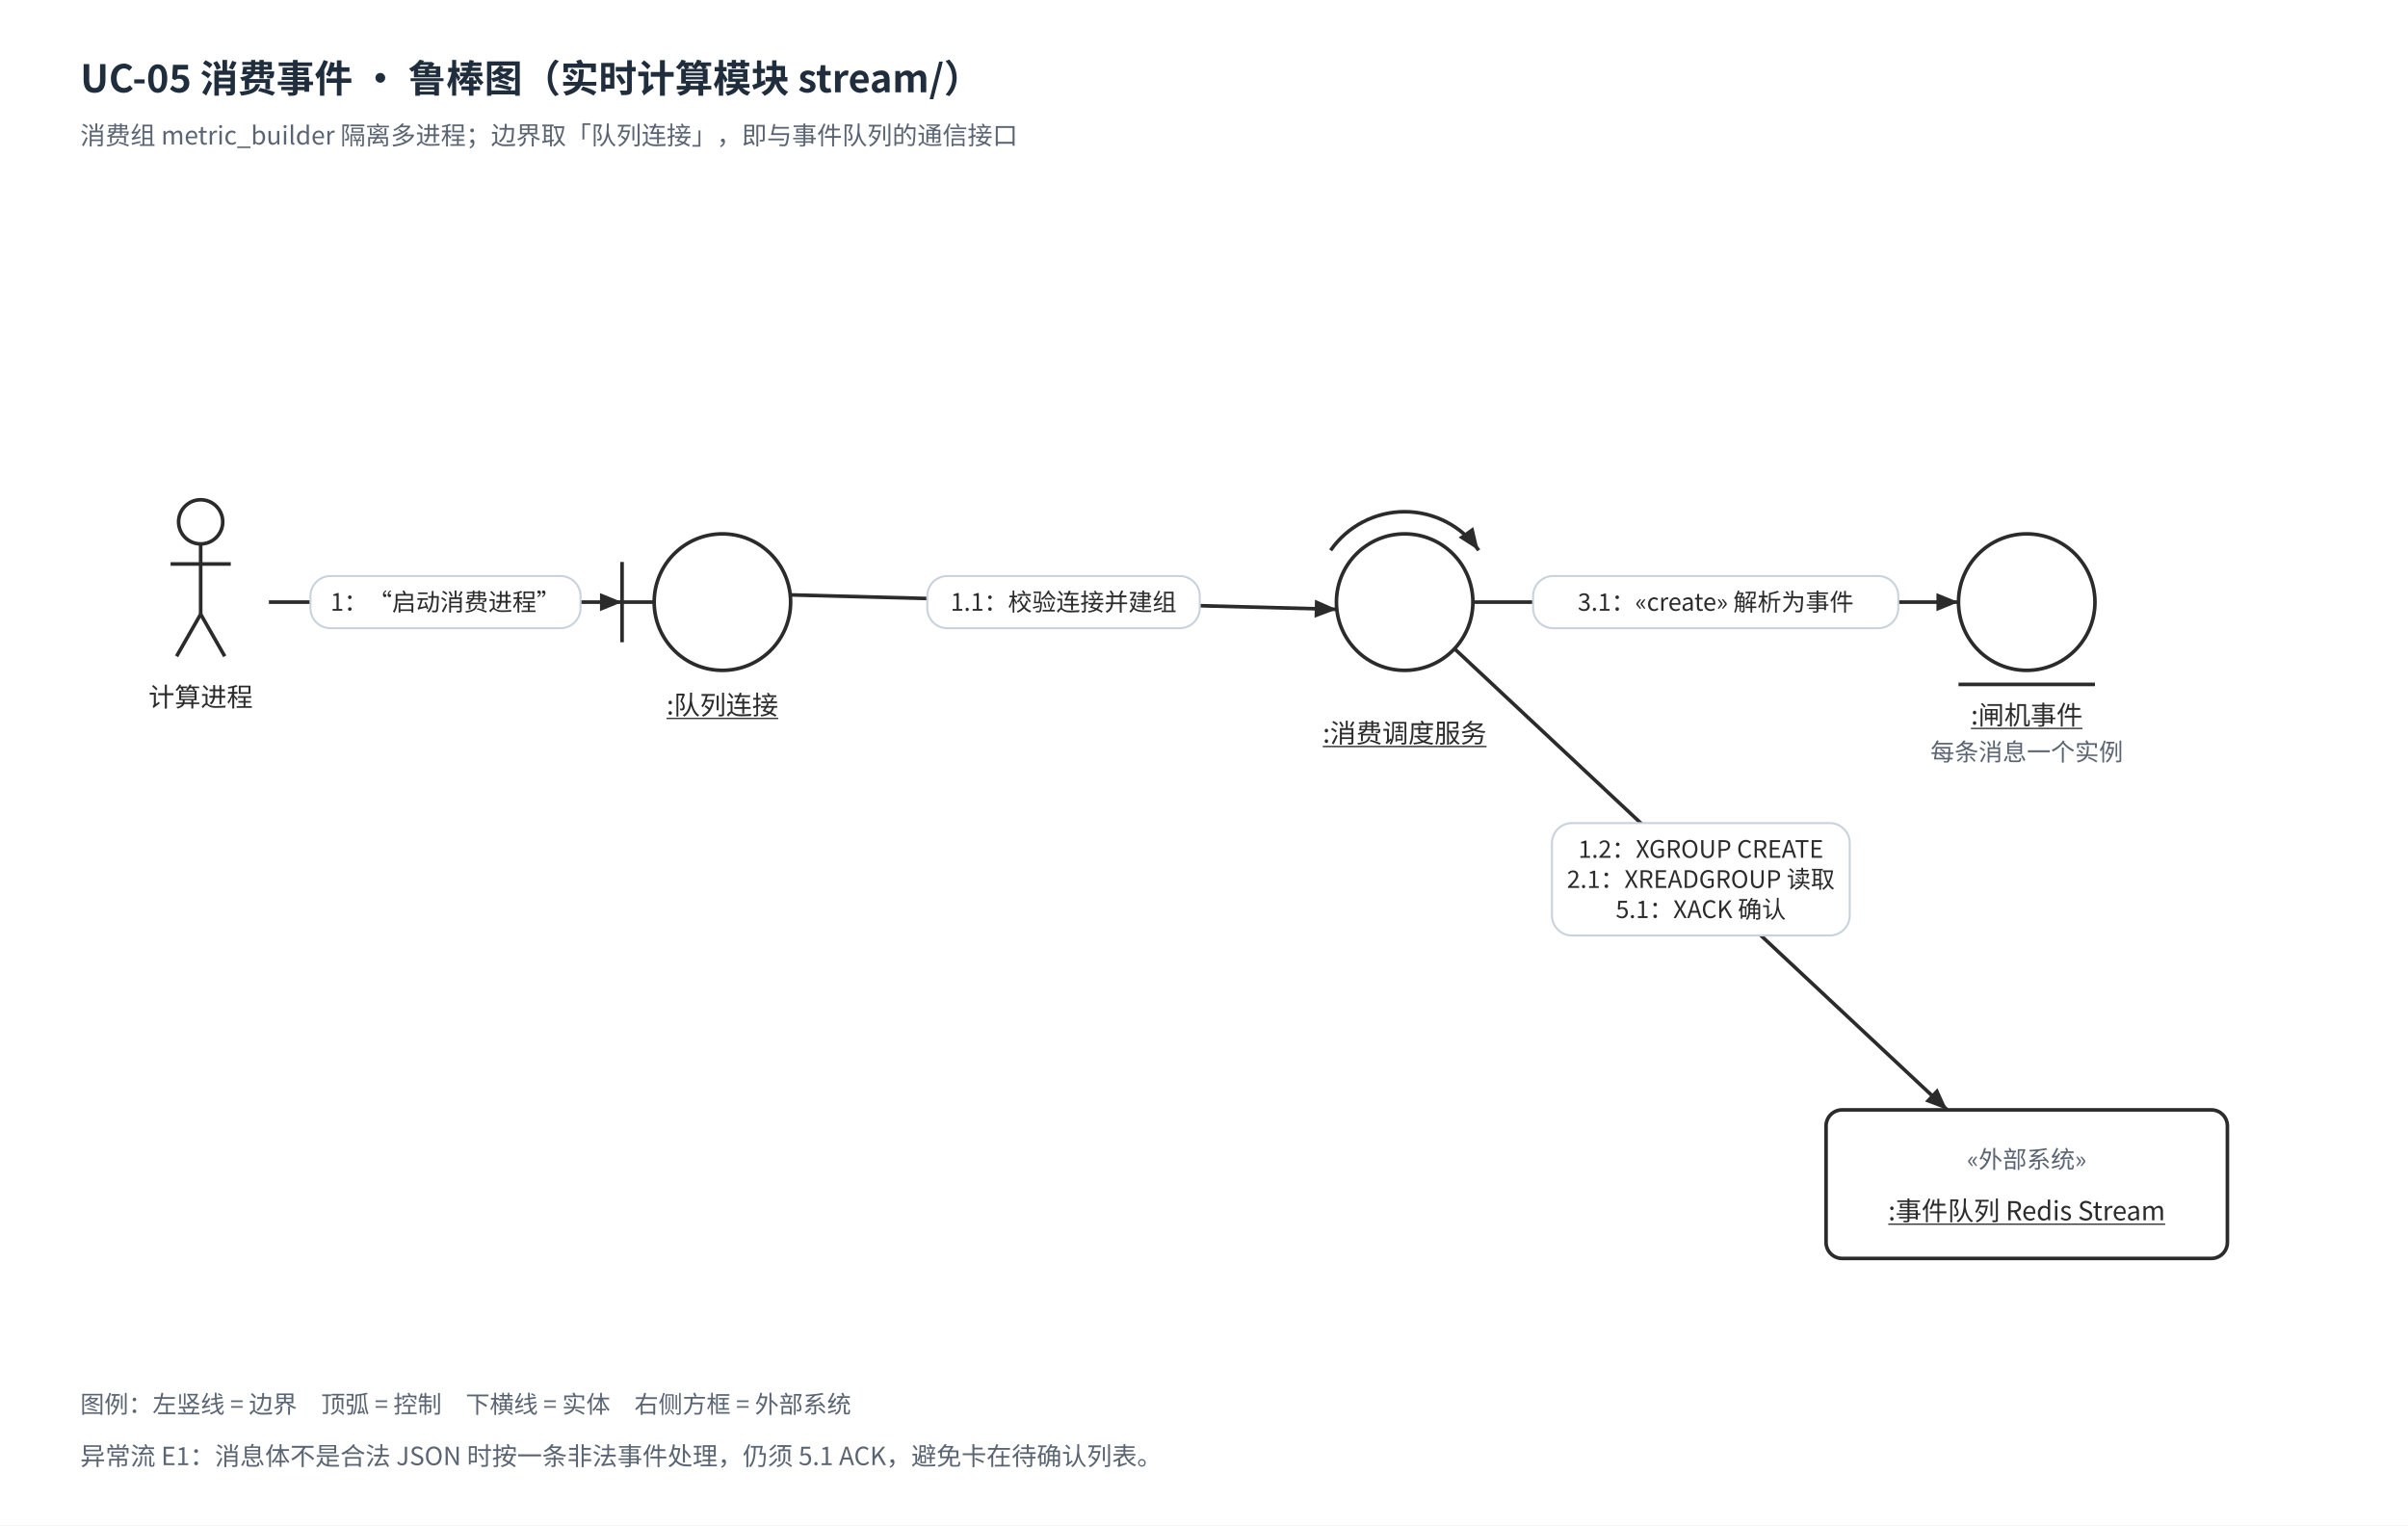
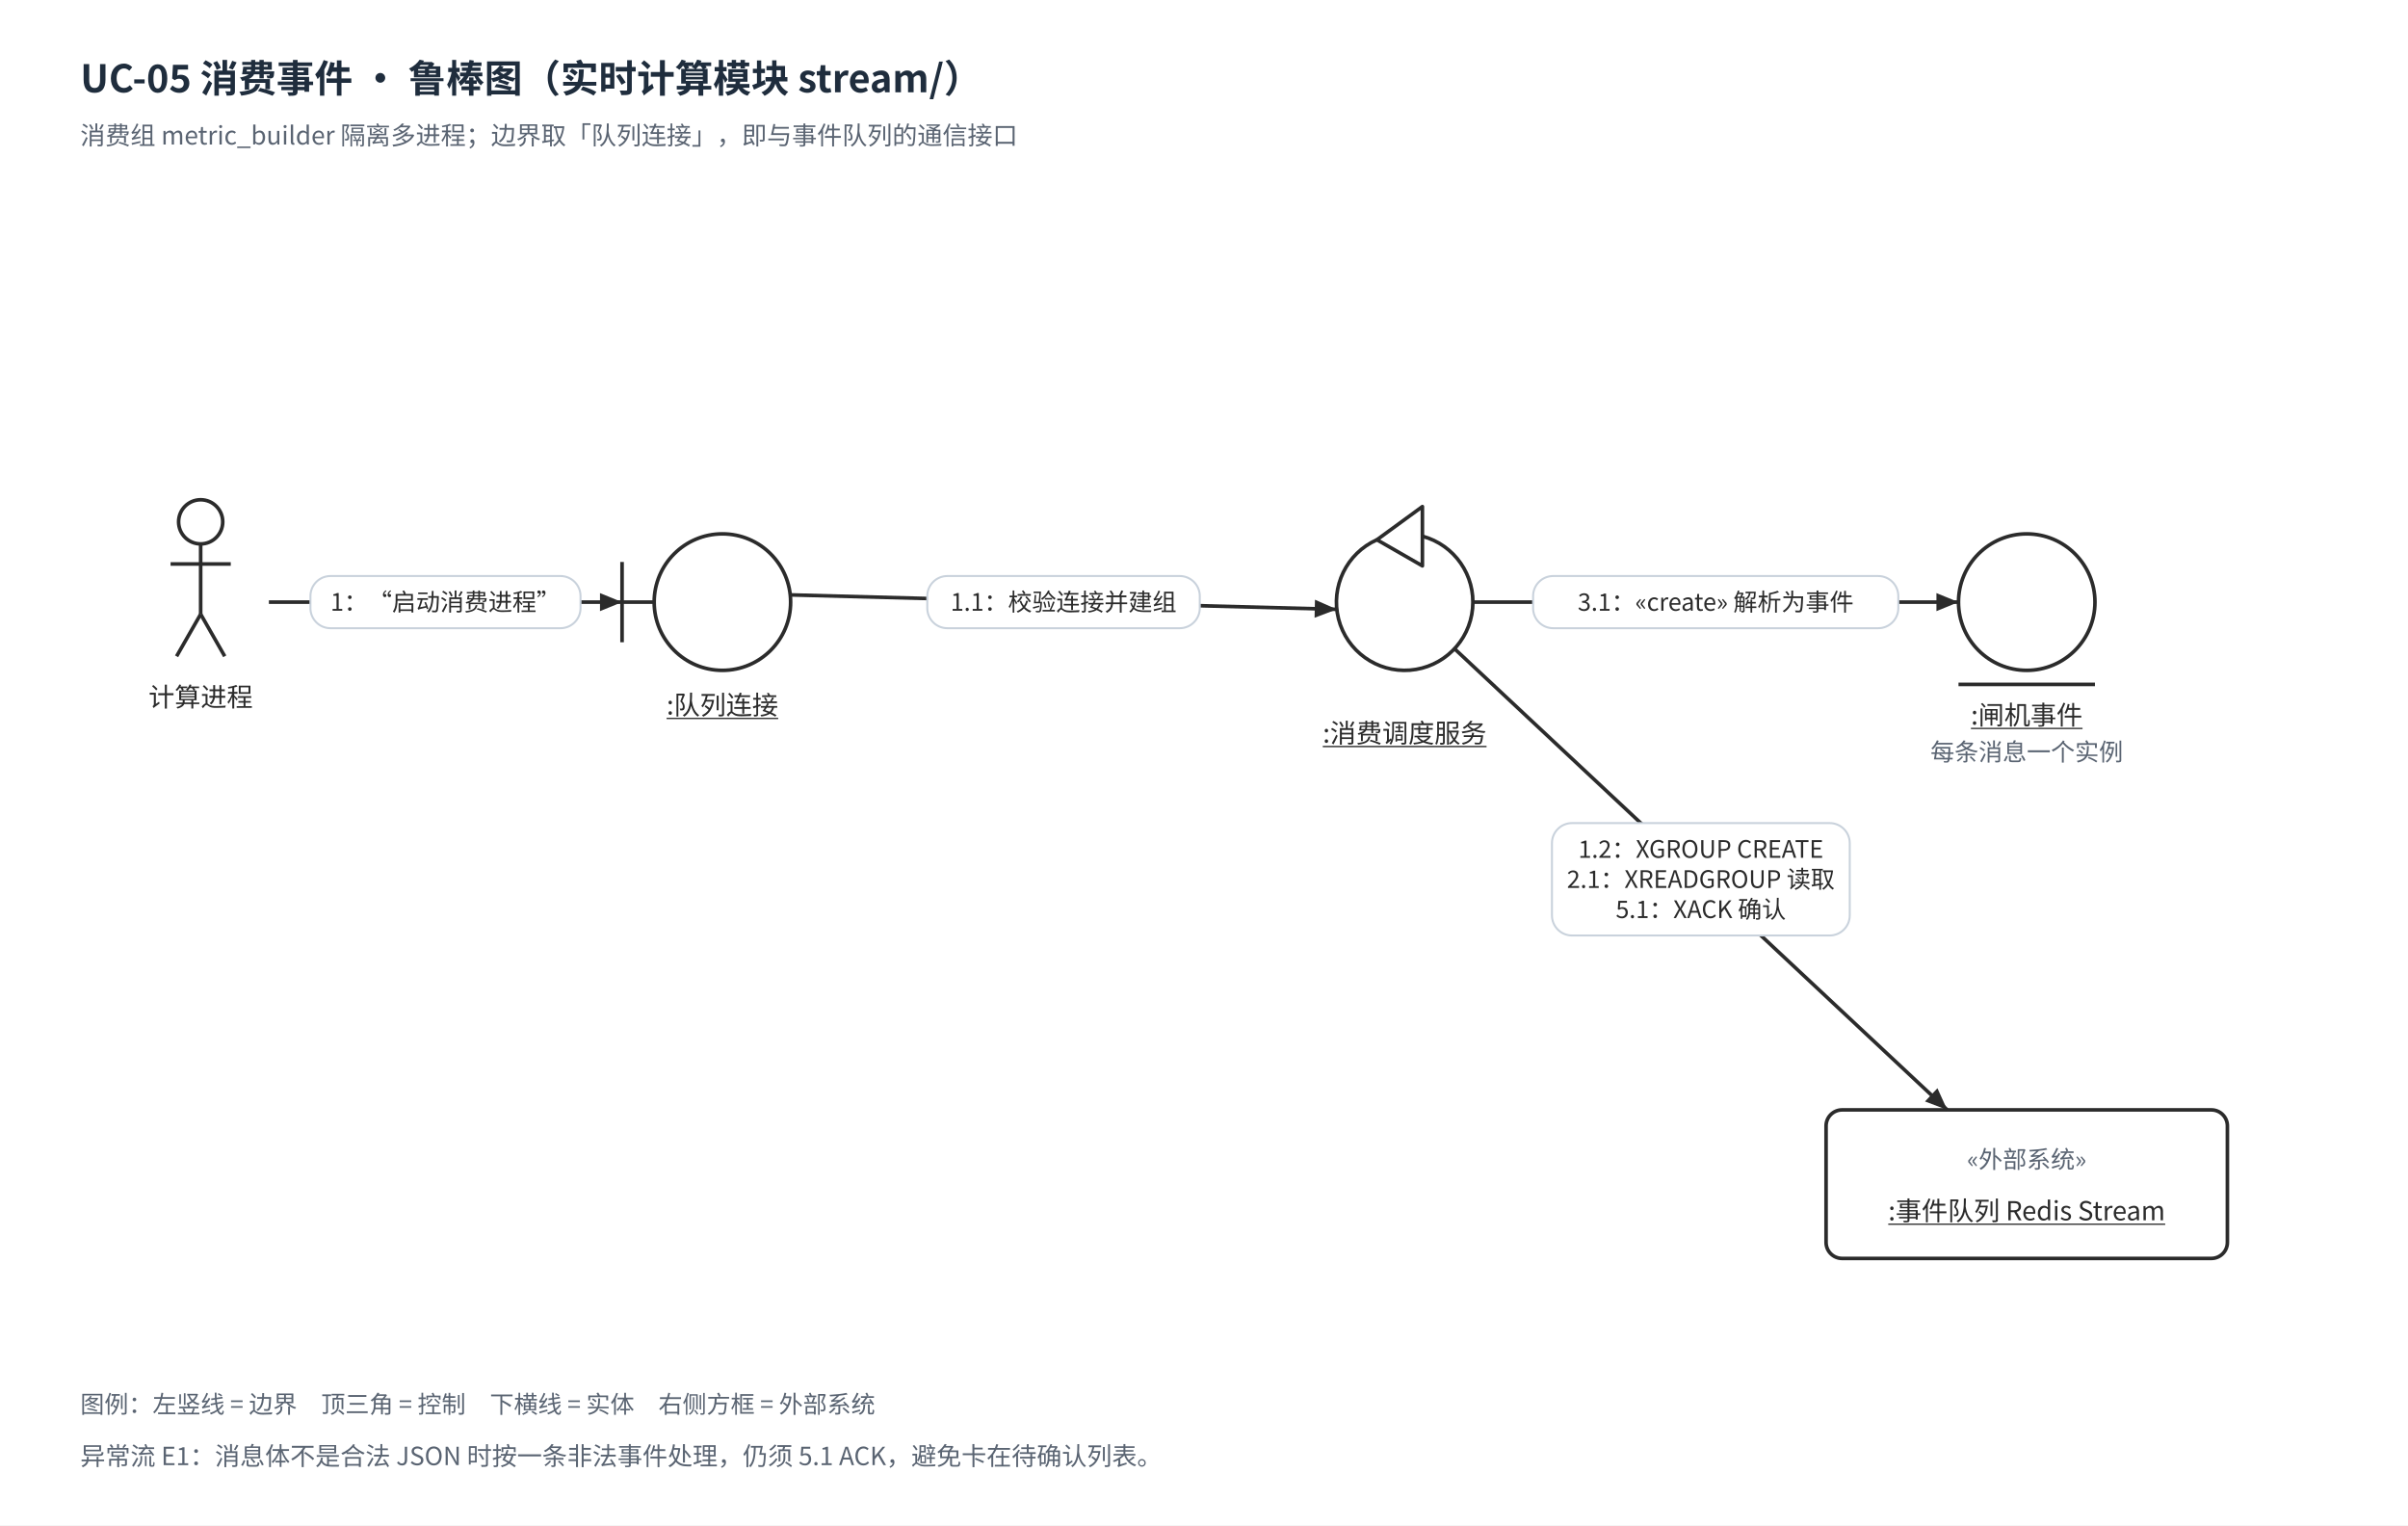
<svg xmlns="http://www.w3.org/2000/svg" width="1200" height="760" viewBox="0 0 1200 760" font-family="Microsoft YaHei, PingFang SC, Noto Sans CJK SC, sans-serif">
  <rect x="0" y="0" width="1200" height="760" fill="#ffffff" />
  <text x="40" y="46" font-size="19" font-weight="700" fill="#1f2d3d">UC-05 消费事件 · 鲁棒图（实时计算模块 stream/）</text>
  <text x="40" y="72" font-size="12.5" fill="#5a6472">消费组 metric_builder 隔离多进程；边界取「队列连接」，即与事件队列的通信接口</text>
  <circle cx="100" cy="260" r="11" fill="#fff" stroke="#2b2b2b" stroke-width="1.8" />
  <line x1="100" y1="271" x2="100" y2="306" stroke="#2b2b2b" stroke-width="1.8" />
  <line x1="85" y1="281" x2="115" y2="281" stroke="#2b2b2b" stroke-width="1.8" />
  <line x1="100" y1="306" x2="88" y2="327" stroke="#2b2b2b" stroke-width="1.8" />
  <line x1="100" y1="306" x2="112" y2="327" stroke="#2b2b2b" stroke-width="1.8" />
  <text x="100" y="352" text-anchor="middle" font-size="13" fill="#2b2b2b">计算进程</text>
  <circle cx="360" cy="300" r="34" fill="#fff" stroke="#2b2b2b" stroke-width="1.8" />
  <line x1="310" y1="280" x2="310" y2="320" stroke="#2b2b2b" stroke-width="1.8" />
  <line x1="310" y1="300" x2="326" y2="300" stroke="#2b2b2b" stroke-width="1.8" />
  <text x="360" y="356" text-anchor="middle" font-size="13" text-decoration="underline" fill="#2b2b2b">:队列连接</text>
-   <circle cx="700" cy="300" r="34" fill="#fff" stroke="#2b2b2b" stroke-width="1.8" />
-   <path d="M663.1,274.2 A45,45 0 0 1 736.9,274.2" fill="none" stroke="#2b2b2b" stroke-width="1.8" />
-   <path d="M736.9,274.2 L726.9,267.8 L734.2,262.6 Z" fill="#2b2b2b" />
+   <path d="M686.17,268.94 A34,34 0 1 0 708.84,267.17" fill="#fff" stroke="#2b2b2b" stroke-width="1.8" />
+   <path d="M708.84,252.40 L686.17,268.94 L708.84,281.94 Z" fill="#fff" stroke="#2b2b2b" stroke-width="1.8" stroke-linejoin="round" />
  <text x="700" y="370" text-anchor="middle" font-size="13" text-decoration="underline" fill="#2b2b2b">:消费调度服务</text>
  <circle cx="1010" cy="300" r="34" fill="#fff" stroke="#2b2b2b" stroke-width="1.8" />
  <line x1="976" y1="341" x2="1044" y2="341" stroke="#2b2b2b" stroke-width="1.8" />
  <text x="1010" y="361" text-anchor="middle" font-size="13" text-decoration="underline" fill="#2b2b2b">:闸机事件</text>
  <text x="1010" y="379" text-anchor="middle" font-size="12" fill="#5a6472">每条消息一个实例</text>
  <rect x="910.0" y="553.0" width="200" height="74" rx="8" fill="#fff" stroke="#2b2b2b" stroke-width="1.8" />
  <text x="1010" y="582" text-anchor="middle" font-size="12" fill="#5a6472">«外部系统»</text>
  <text x="1010" y="608" text-anchor="middle" font-size="13" text-decoration="underline" fill="#2b2b2b">:事件队列 Redis Stream</text>
  <line x1="134.0" y1="300.0" x2="310.0" y2="300.0" stroke="#2b2b2b" stroke-width="1.8" />
  <path d="M310.0,300.0 L299.0,304.5 L299.0,295.5 Z" fill="#2b2b2b" />
  <line x1="393.8" y1="296.4" x2="666.2" y2="303.6" stroke="#2b2b2b" stroke-width="1.8" />
  <path d="M666.2,303.6 L655.1,307.8 L655.3,298.8 Z" fill="#2b2b2b" />
  <line x1="724.8" y1="323.2" x2="970.4" y2="553.0" stroke="#2b2b2b" stroke-width="1.8" />
  <path d="M970.4,553.0 L959.3,548.8 L965.5,542.2 Z" fill="#2b2b2b" />
  <line x1="734.0" y1="300.0" x2="976.0" y2="300.0" stroke="#2b2b2b" stroke-width="1.8" />
  <path d="M976.0,300.0 L965.0,304.5 L965.0,295.5 Z" fill="#2b2b2b" />
  <g>
    <rect x="154.7" y="287.0" width="134.6" height="26" rx="10" fill="#fff" stroke="#c9d2dc" stroke-width="1" />
  </g>
  <text x="222.0" y="304.3" text-anchor="middle" font-size="12" fill="#2b2b2b">1：“启动消费进程”</text>
  <g>
    <rect x="462.1" y="287.0" width="135.8" height="26" rx="10" fill="#fff" stroke="#c9d2dc" stroke-width="1" />
  </g>
  <text x="530.0" y="304.3" text-anchor="middle" font-size="12" fill="#2b2b2b">1.1：校验连接并建组</text>
  <g>
    <rect x="773.4" y="410.1" width="148.4" height="56" rx="10" fill="#fff" stroke="#c9d2dc" stroke-width="1" />
  </g>
  <text x="847.6" y="427.4" text-anchor="middle" font-size="12" fill="#2b2b2b">1.2：XGROUP CREATE</text>
  <text x="847.6" y="442.4" text-anchor="middle" font-size="12" fill="#2b2b2b">2.1：XREADGROUP 读取</text>
  <text x="847.6" y="457.4" text-anchor="middle" font-size="12" fill="#2b2b2b">5.1：XACK 确认</text>
  <g>
    <rect x="764.0" y="287.0" width="182.0" height="26" rx="10" fill="#fff" stroke="#c9d2dc" stroke-width="1" />
  </g>
  <text x="855.0" y="304.3" text-anchor="middle" font-size="12" fill="#2b2b2b">3.1：«create» 解析为事件</text>
-   <text x="40" y="704" font-size="12" fill="#5a6472">图例：左竖线 = 边界　顶弧 = 控制　下横线 = 实体　右侧方框 = 外部系统</text>
+   <text x="40" y="704" font-size="12" fill="#5a6472">图例：左竖线 = 边界　顶三角 = 控制　下横线 = 实体　右侧方框 = 外部系统</text>
  <text x="40" y="730" font-size="12.5" fill="#5a6472">异常流 E1：消息体不是合法 JSON 时按一条非法事件处理，仍须 5.1 ACK，避免卡在待确认列表。</text>
</svg>
